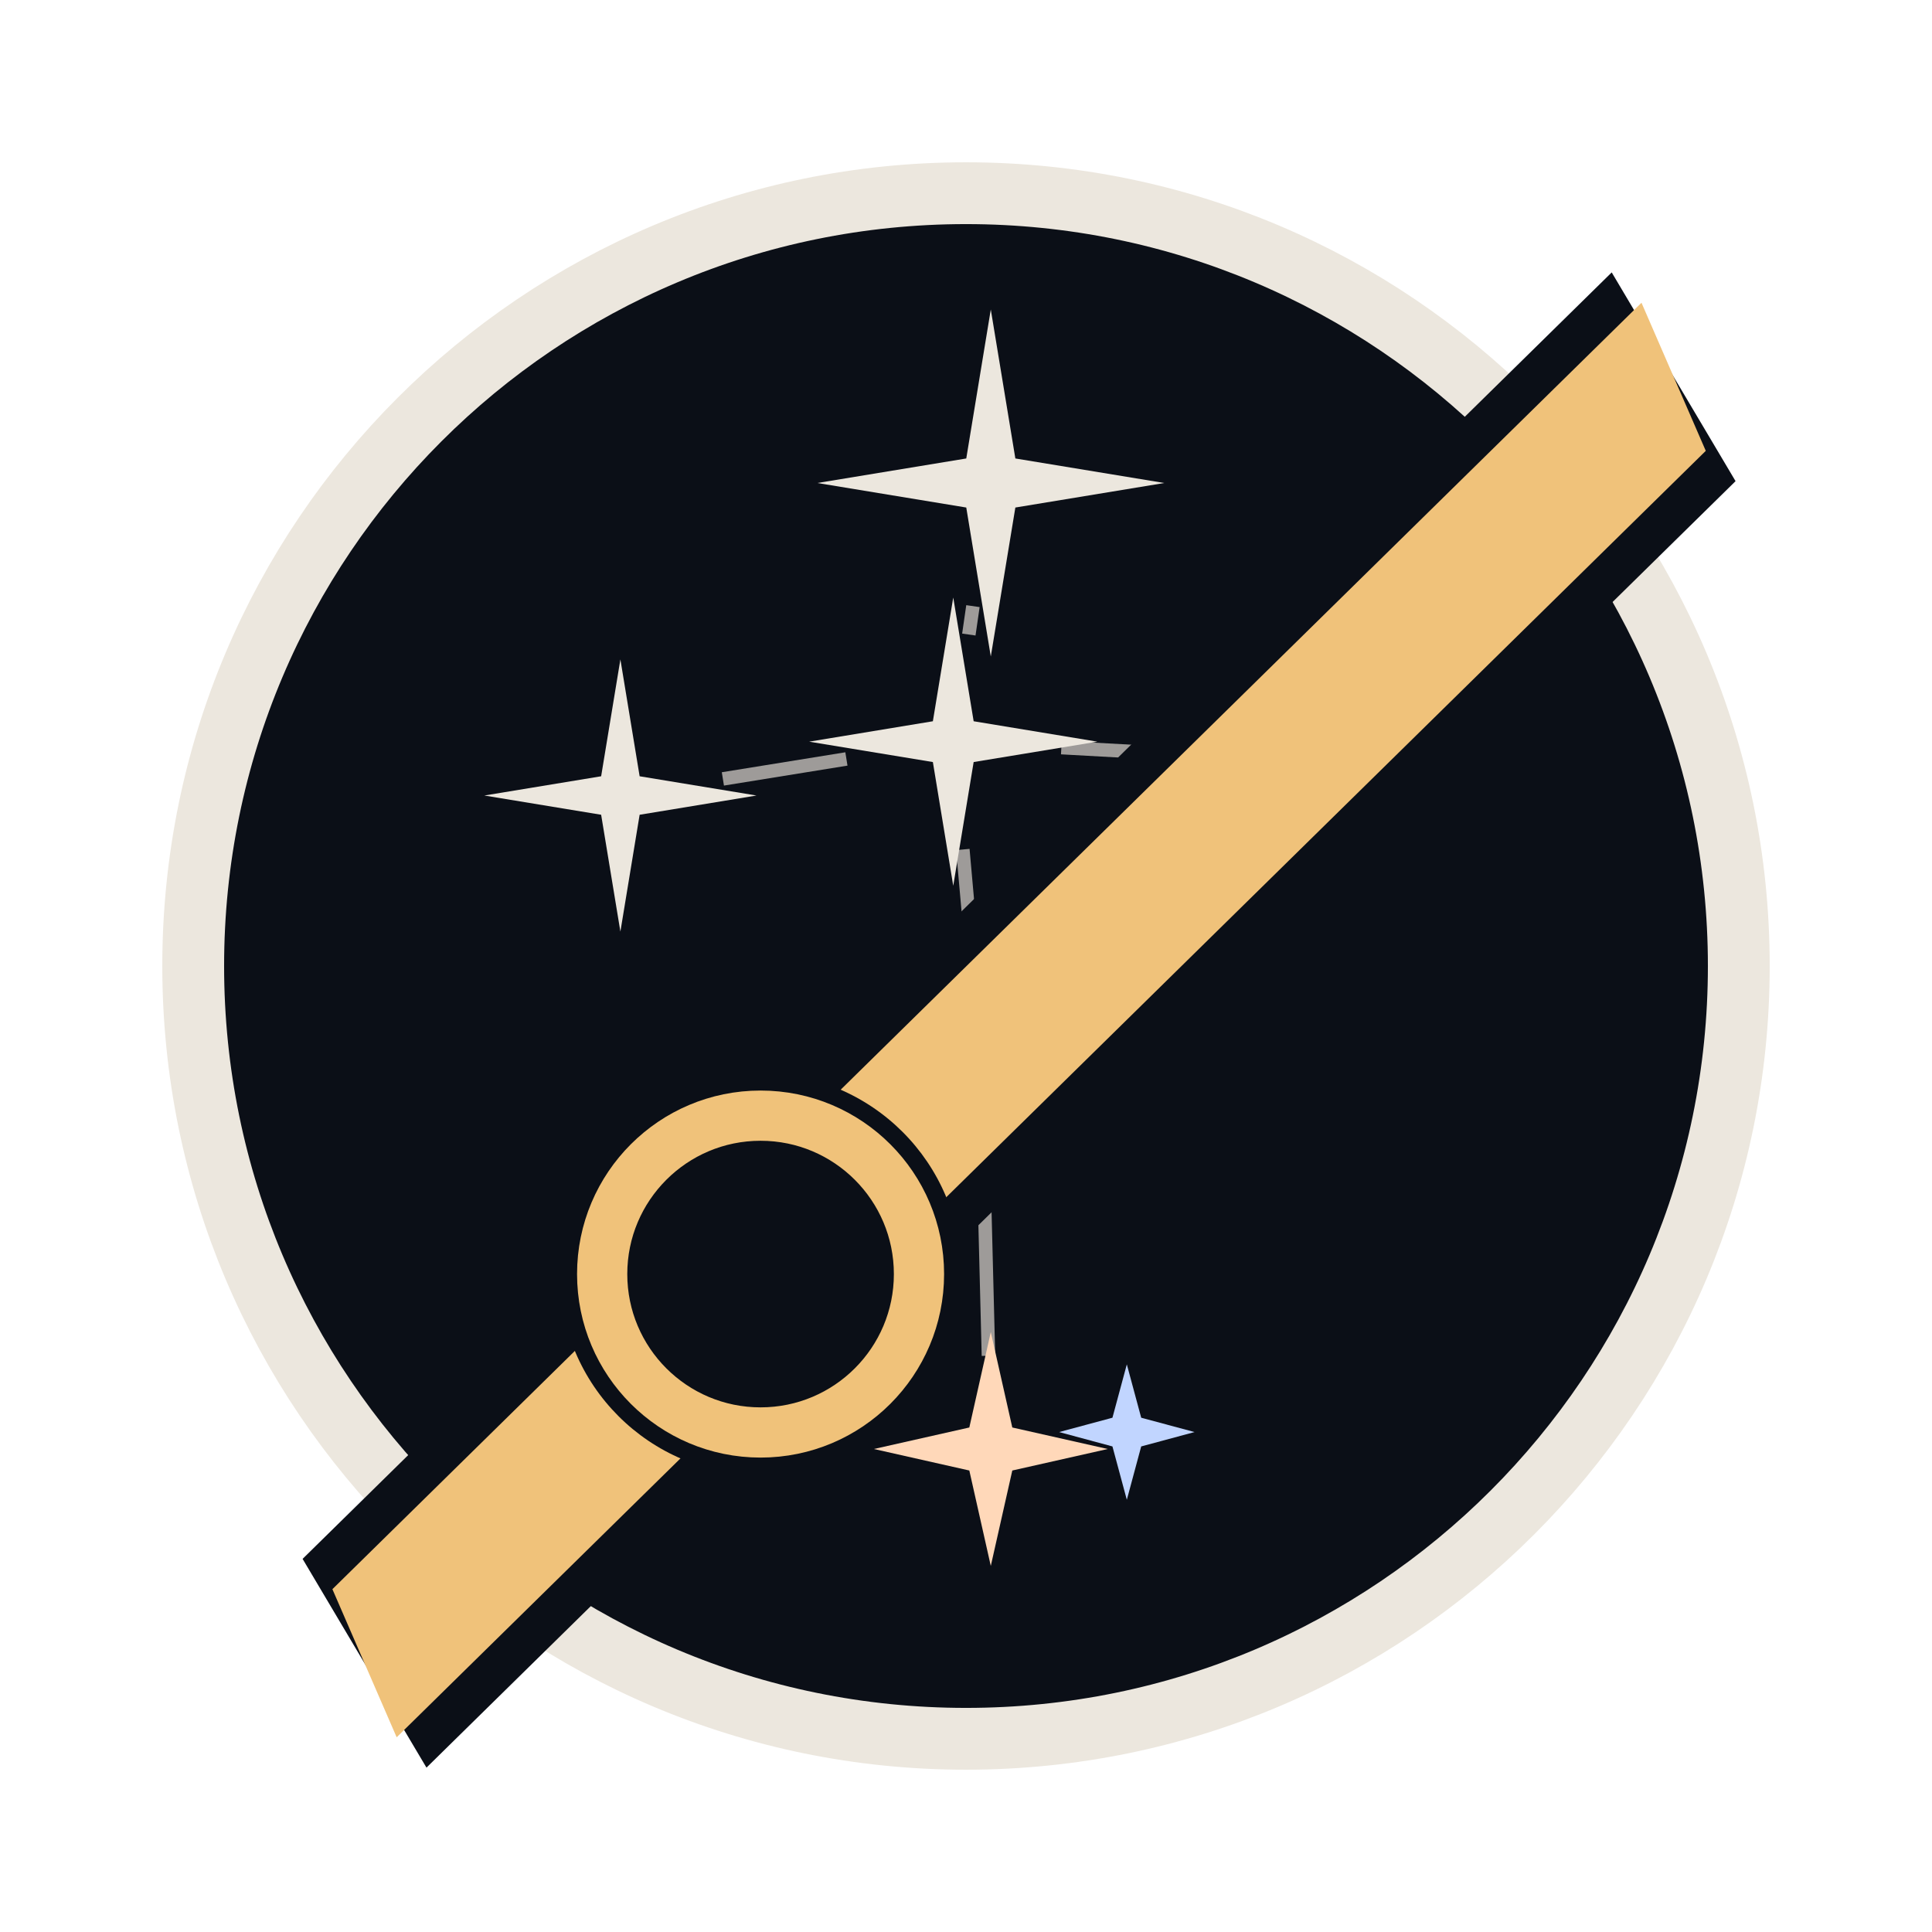
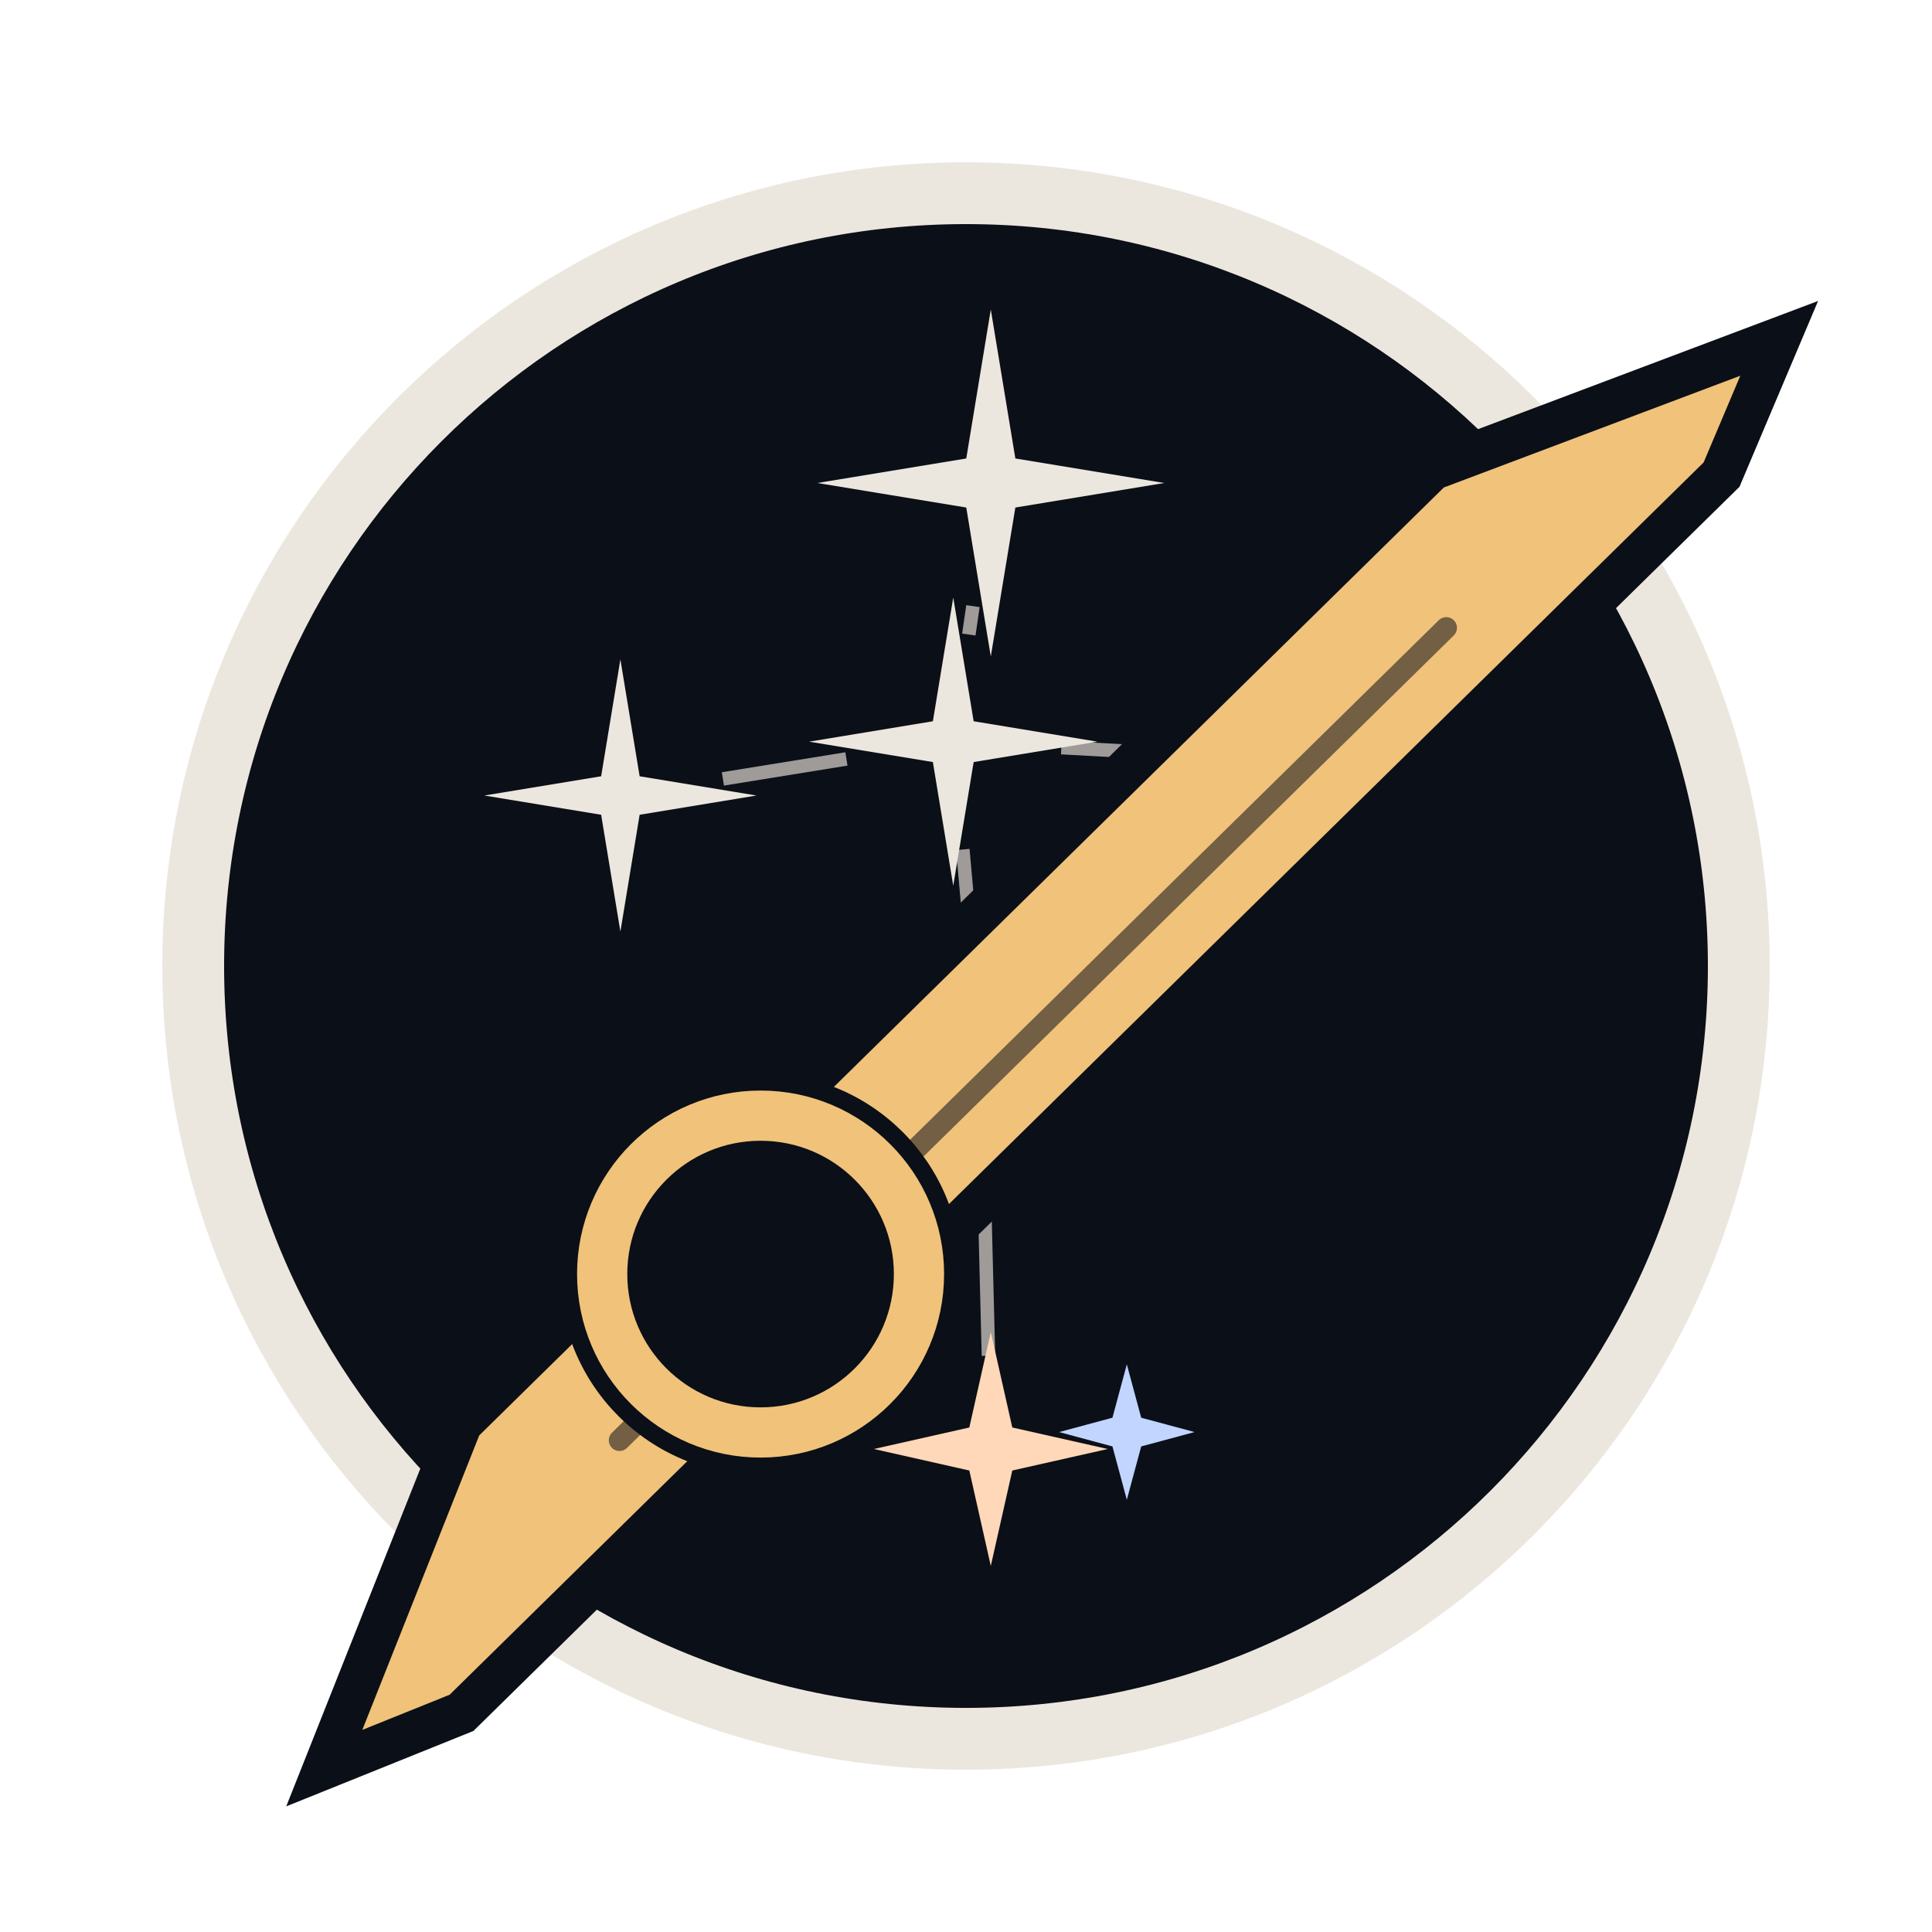
<svg xmlns="http://www.w3.org/2000/svg" viewBox="0 0 512 512" role="img" aria-label="Cygnus mark: the Northern Cross badged, struck by a transit at 44.5 degrees (seed 20260927)">
  <circle cx="256.0" cy="256.0" r="204.80" fill="#0b0f17" stroke="#ece7de" stroke-width="16.38" />
  <line x1="257.84" y1="160.63" x2="256.75" y2="168.16" stroke="#ece7de" stroke-width="3.58" stroke-linecap="butt" opacity=".65" />
  <line x1="255.16" y1="225.12" x2="258.05" y2="257.58" stroke="#ece7de" stroke-width="3.58" stroke-linecap="butt" opacity=".65" />
  <line x1="260.44" y1="299.64" x2="261.95" y2="359.29" stroke="#ece7de" stroke-width="3.58" stroke-linecap="butt" opacity=".65" />
  <line x1="321.96" y1="200.37" x2="281.27" y2="198.12" stroke="#ece7de" stroke-width="3.58" stroke-linecap="butt" opacity=".65" />
  <line x1="224.31" y1="201.13" x2="191.57" y2="206.42" stroke="#ece7de" stroke-width="3.58" stroke-linecap="butt" opacity=".65" />
  <polygon points="262.57,82.02 269.08,121.50 308.55,128.00 269.08,134.50 262.57,173.98 256.07,134.50 216.60,128.00 256.07,121.50" fill="#ece7de" />
  <polygon points="252.62,158.35 258.03,191.14 290.82,196.55 258.03,201.95 252.62,234.74 247.22,201.95 214.43,196.55 247.22,191.14" fill="#ece7de" />
  <polygon points="164.41,174.75 169.51,205.72 200.48,210.82 169.51,215.92 164.41,246.88 159.31,215.92 128.35,210.82 159.31,205.72" fill="#ece7de" />
  <polygon points="347.59,169.07 353.60,195.77 380.30,201.78 353.60,207.79 347.59,234.49 341.58,207.79 314.88,201.78 341.58,195.77" fill="#ece7de" />
  <polygon points="259.91,254.22 264.39,274.09 284.26,278.57 264.39,283.05 259.91,302.92 255.43,283.05 235.56,278.57 255.43,274.09" fill="#ece7de" />
  <polygon points="262.57,353.01 268.27,378.30 293.56,384.00 268.27,389.70 262.57,414.99 256.88,389.70 231.59,384.00 256.88,378.30" fill="#ffd8b9" />
  <polygon points="298.62,361.57 302.43,375.71 316.57,379.51 302.43,383.32 298.62,397.46 294.81,383.32 280.68,379.51 294.81,375.71" fill="#c1d5ff" />
-   <polygon points="113.02,468.44 459.94,127.51 427.12,72.19 80.19,413.12" fill="#0b0f17" />
-   <polygon points="105.12,460.40 452.05,119.48 435.01,80.23 88.09,421.15" fill="#f0c27a" />
+   <polygon points="96.02,458.44 119.16,449.12 451.48,122.55 461.20,99.57 382.63,129.19 127.00,380.40" fill="#0b0f17" stroke="#0b0f17" stroke-width="22.53" stroke-linejoin="miter" stroke-miterlimit="10" />
+   <polygon points="96.02,458.44 119.16,449.12 451.48,122.55 461.20,99.57 382.63,129.19 127.00,380.40" fill="#f0c27a" />
+   <line x1="164.17" y1="381.70" x2="383.28" y2="166.38" stroke="#0b0f17" stroke-width="5.66" stroke-linecap="round" opacity=".55" />
  <circle cx="201.56" cy="337.64" r="53.25" fill="#0b0f17" />
  <circle cx="201.56" cy="337.64" r="41.98" fill="#0b0f17" stroke="#f0c27a" stroke-width="13.31" />
</svg>
